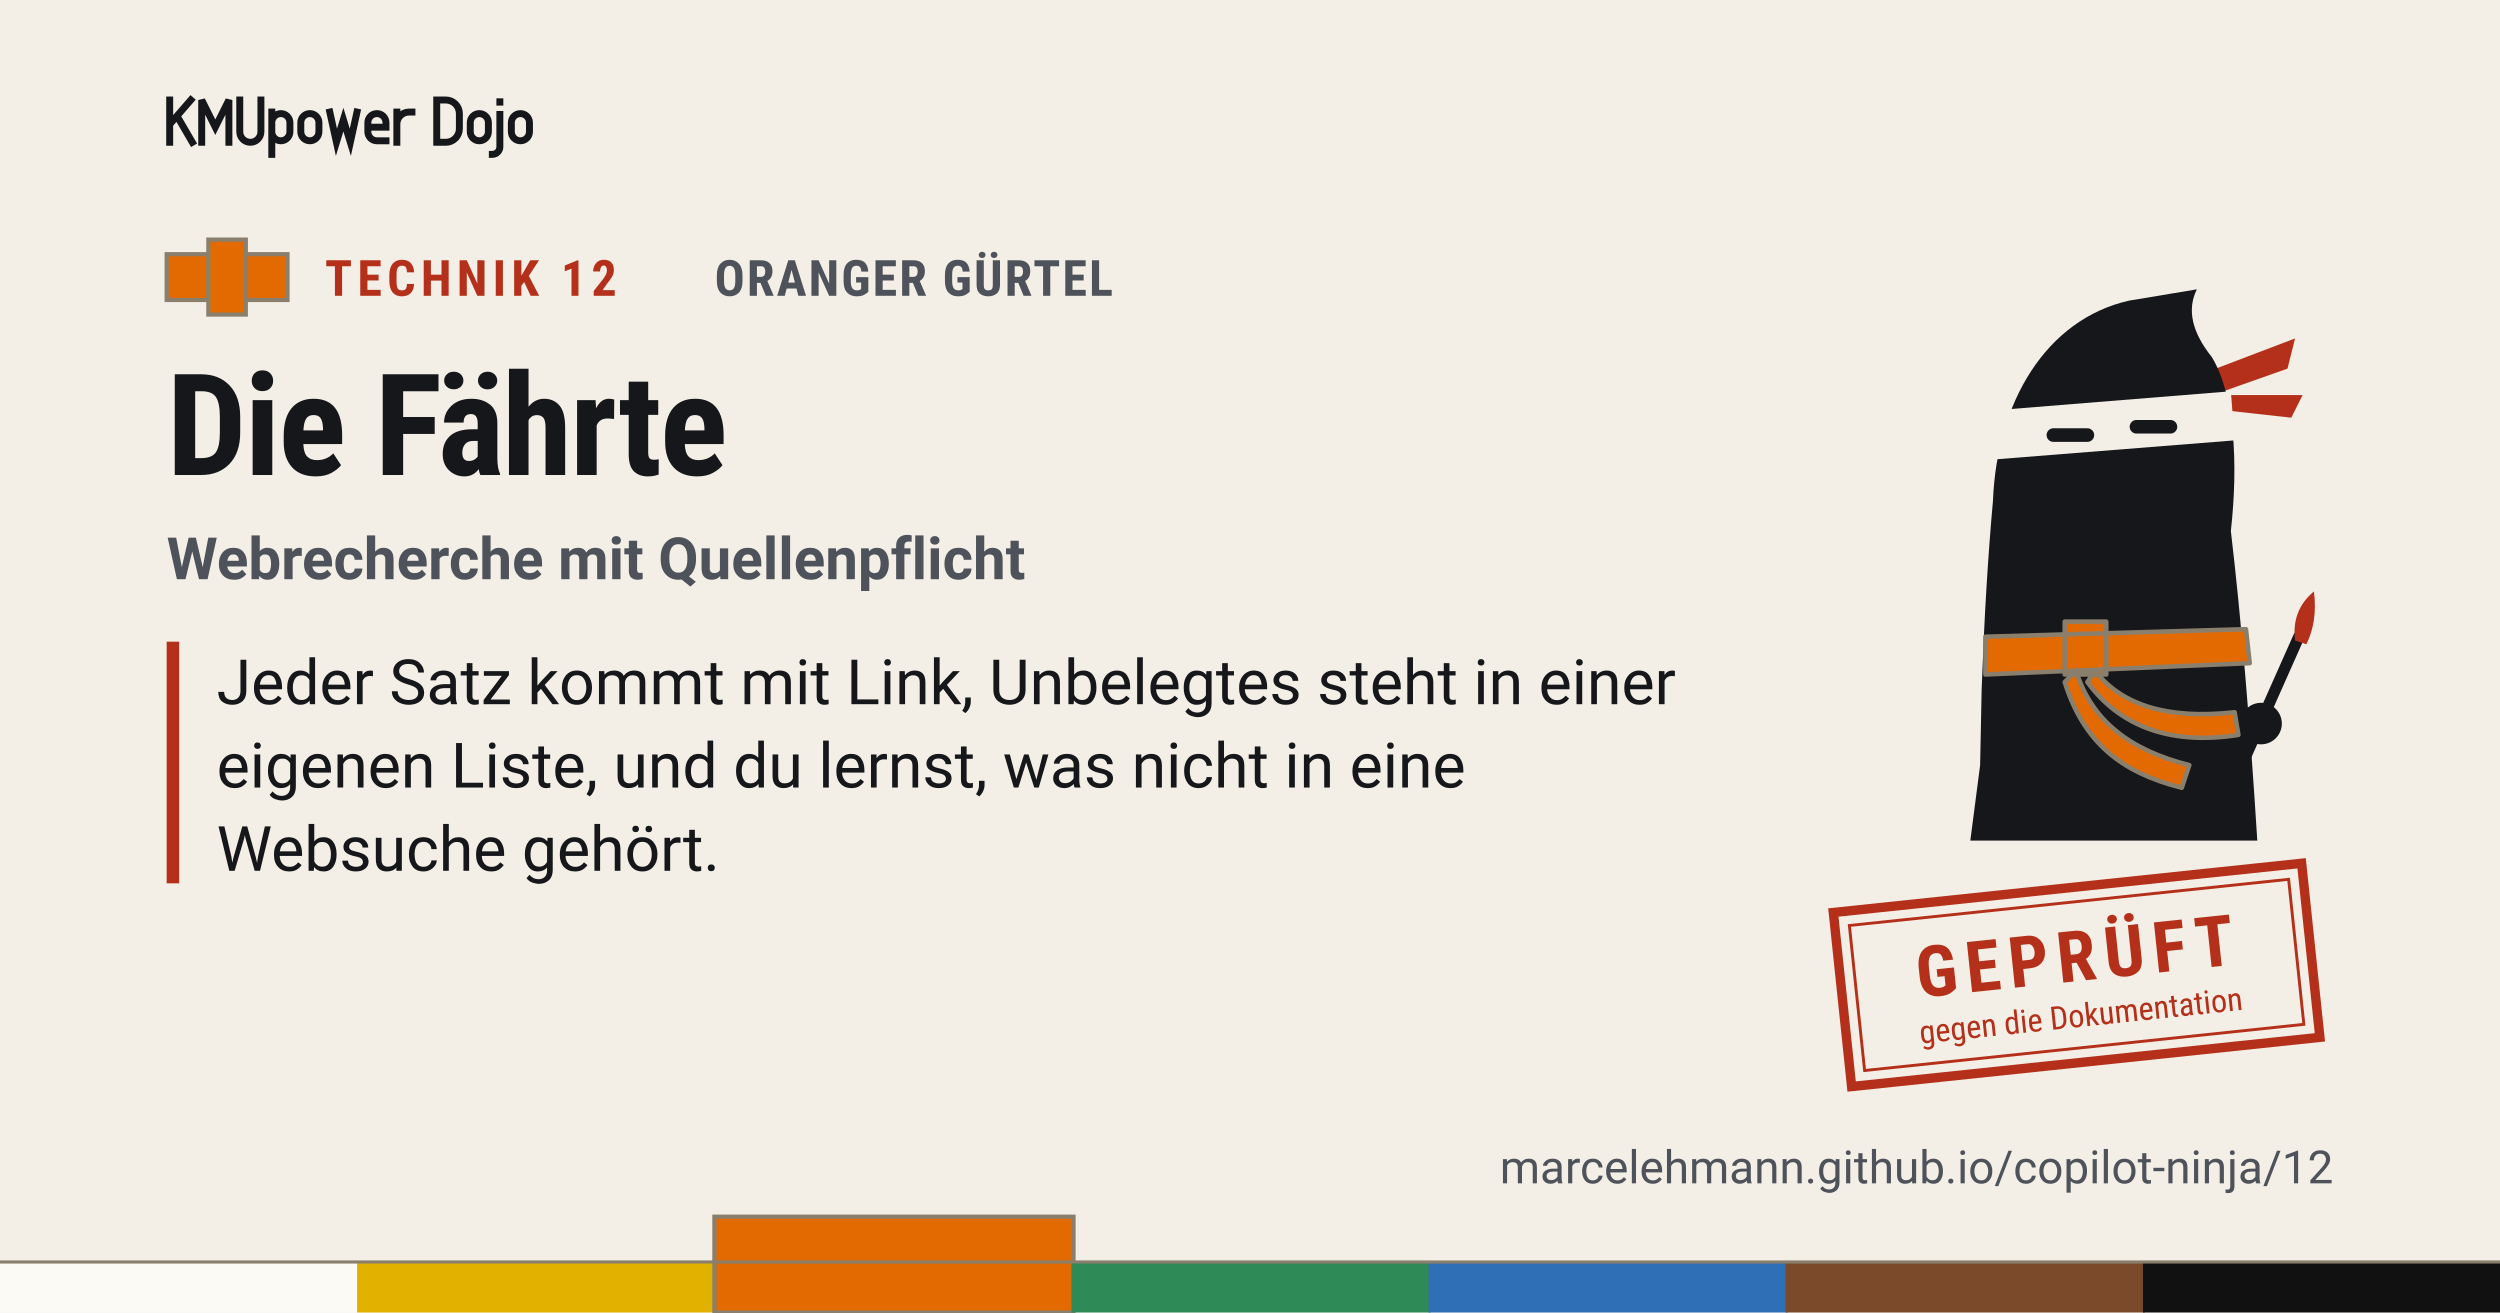
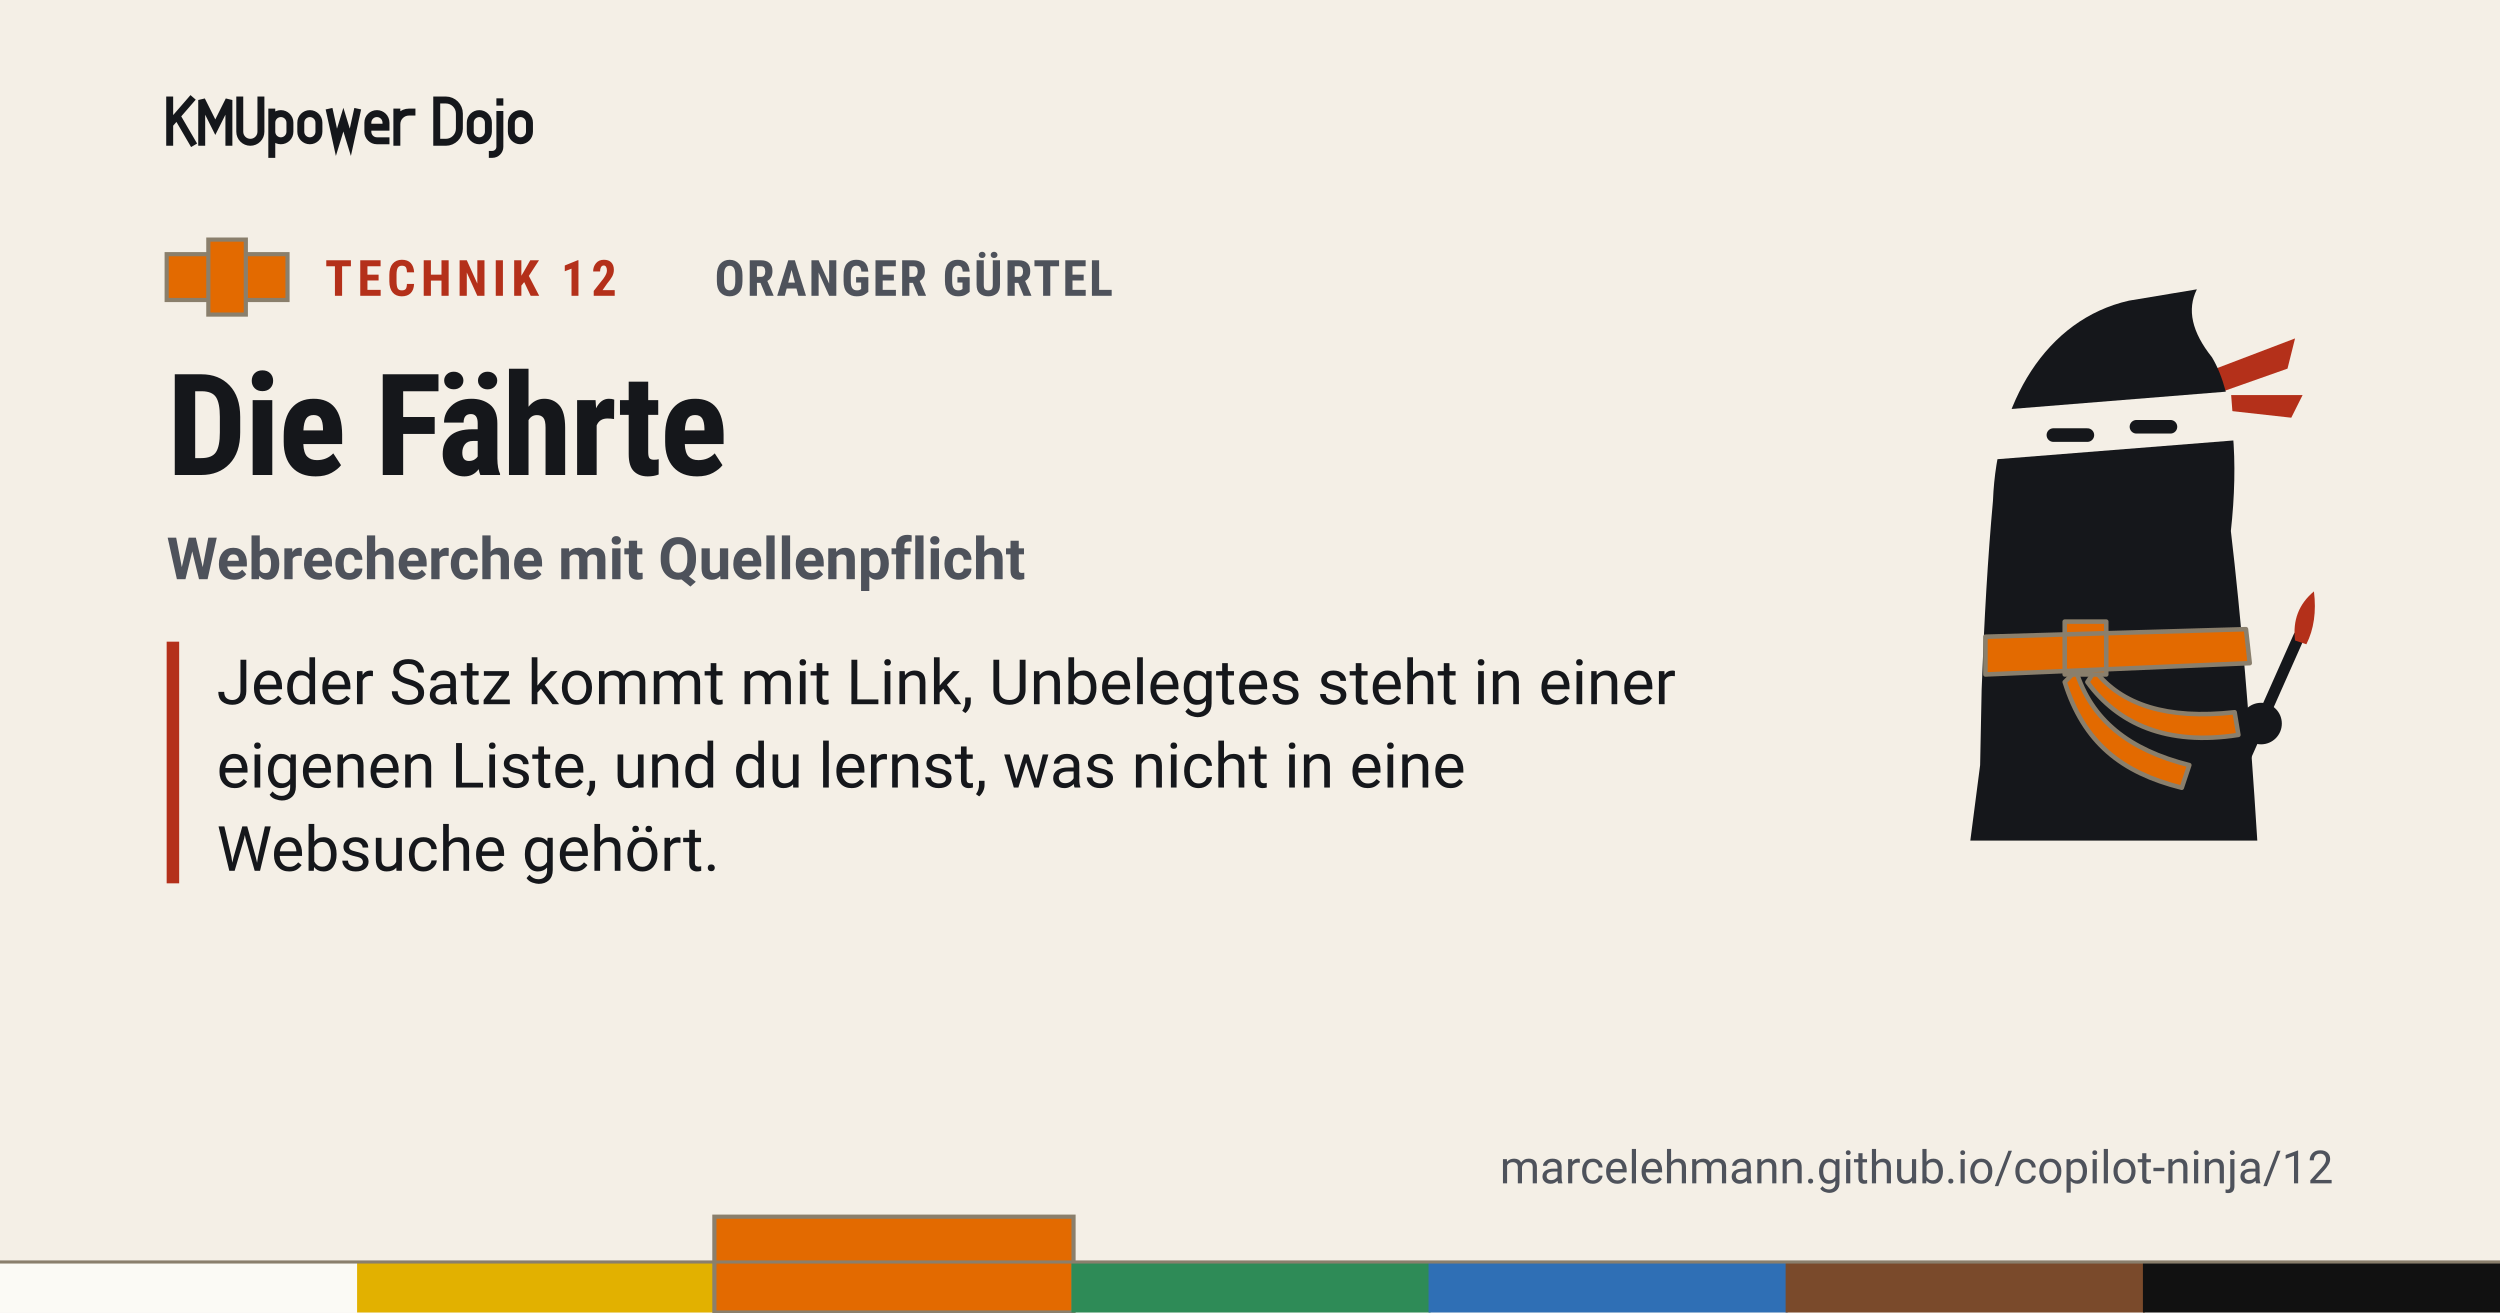
<svg xmlns="http://www.w3.org/2000/svg" width="1200" height="630" viewBox="0 0 1200 630" role="img" aria-label="Technik 12: Die Fährte. Jeder Satz kommt mit Link, Unbelegtes steht in einer eigenen Liste, und du lernst, was nicht in eine Websuche gehört.">
  <rect width="1200" height="630" fill="#F4EFE6" />
  <g transform="translate(80 48) scale(1.45)" fill="none" stroke="#15171B" stroke-width="2.3" stroke-linecap="square">
    <path d="M1 0V14M8 0L1.5 7.5M3.6 5.6L8.5 14M11.6 14V0L16.1 9L20.6 0V14M24.2 0V10.5A3.5 3.5 0 0 0 31.2 10.5V0M34.8 18V4M34.8 7.5A3 3 0 0 1 40.8 7.5V10.5A3 3 0 0 1 34.8 10.5M44.4 7.5A3 3 0 0 1 50.4 7.5V10.5A3 3 0 0 1 44.4 10.5ZM54 4L56.2 14L58.5 6.5L60.8 14L63 4M66.8 9H72.6V7.5A3 3 0 0 0 66.6 7.5V10.5A3 3 0 0 0 69.6 13.5H72.6M76.2 14V4M76.2 8A4 4 0 0 1 80.2 4H81.2M89.4 0H92.4A4.5 4.5 0 0 1 96.9 4.5V9.5A4.5 4.5 0 0 1 92.4 14H89.4ZM100.5 7.5A3 3 0 0 1 106.5 7.5V10.5A3 3 0 0 1 100.5 10.5ZM110.3 4.8V15.5A2.5 2.5 0 0 1 107.8 18M110.3 0.6V0.7M114.1 7.5A3 3 0 0 1 120.1 7.5V10.5A3 3 0 0 1 114.1 10.5Z" />
  </g>
  <rect x="80" y="122" width="58" height="22" fill="#E36A00" stroke="#8A7F6C" stroke-width="2" />
  <rect x="100" y="115" width="18" height="36" fill="#E36A00" stroke="#8A7F6C" stroke-width="2" />
  <text x="156" y="142" font-family="Bahnschrift, 'Avenir Next Condensed', 'Roboto Condensed', 'Arial Narrow', sans-serif" font-weight="700" font-size="24" letter-spacing="2.5" fill="#B4301A">TECHNIK 12</text>
  <text x="343" y="142" font-family="Bahnschrift, 'Avenir Next Condensed', 'Roboto Condensed', 'Arial Narrow', sans-serif" font-weight="600" font-size="24" letter-spacing="1" fill="#4E525B">ORANGER GÜRTEL</text>
  <text x="80" y="228" font-size="68" font-family="Bahnschrift, 'Avenir Next Condensed', 'Roboto Condensed', 'Arial Narrow', sans-serif" font-weight="700" fill="#15171B" letter-spacing="-1">Die Fährte</text>
  <text x="80" y="278" font-size="28" font-family="'Segoe UI', system-ui, -apple-system, Roboto, Arial, sans-serif" font-weight="600" fill="#4E525B">Webrecherche mit Quellenpflicht</text>
  <rect x="80" y="308" width="6" height="116" fill="#B4301A" />
  <text x="104" y="338" font-size="30" font-family="'Segoe UI', system-ui, -apple-system, Roboto, Arial, sans-serif" fill="#15171B">Jeder Satz kommt mit Link, Unbelegtes steht in einer</text>
  <text x="104" y="378" font-size="30" font-family="'Segoe UI', system-ui, -apple-system, Roboto, Arial, sans-serif" fill="#15171B">eigenen Liste, und du lernst, was nicht in eine</text>
  <text x="104" y="418" font-size="30" font-family="'Segoe UI', system-ui, -apple-system, Roboto, Arial, sans-serif" fill="#15171B">Websuche gehört.</text>
  <svg x="902" y="128" width="218" height="290" viewBox="0 0 120 160">
    <style>.t-koerper{fill:#15171B}.t-gesicht{fill:#F4EFE6}.t-augen{fill:none;stroke:#15171B;stroke-width:3.6;stroke-linecap:round}.t-band,.t-pinsel-spitze{fill:#B4301A}.t-guertel,.t-guertel-enden{fill:#E36A00;stroke:#8A7F6C;stroke-width:1.2;stroke-linejoin:round}.t-pinsel-stiel{fill:none;stroke:#15171B;stroke-width:3;stroke-linecap:round}.t-hand{fill:#15171B}.t-rolle,.t-strich{display:none}</style>
    <g class="t-figur">
      <path class="t-band" d="M89 27l21-8-2 8-17 6zM90 34h22l-3 6-18-2z" />
      <path class="t-koerper" d="M24 152l2.6-20 .4-20q1-28 3-50c1-26 14-48 36-53l18-3q-4 8 4 18c6 10 7 28 5 46q4 34 7 82z" />
      <path class="t-gesicht" d="M31 38l62-5 1 13-63 5z" />
      <path class="t-augen" d="M46 44.6h9M68 42.4h9" />
      <g class="t-rolle">
        <path class="t-rolle-blatt" d="M30 114h60v18H30z" />
        <path class="t-rolle-zeilen" d="M38 120h40M38 126h28" />
        <path class="t-rolle-enden" d="M25 111h6v24h-6zM89 111h6v24h-6z" />
      </g>
      <path class="t-guertel-enden" d="M52 107c4 13 14 21 30 25l-2 6c-16-4-26-12-31-28zM57 107c7 9 19 13 37 11l1 6c-19 3-32-3-40-14z" />
      <path class="t-guertel" d="M28 98l69-2 1 9-70 3zM49 94h11v14H49z" />
      <g class="t-pinsel">
        <path class="t-pinsel-stiel" d="M95 134l16-36" />
        <path class="t-pinsel-spitze" d="M110 99q-1-8 5-13 1 8-2 14z" />
        <circle class="t-hand" cx="101" cy="121" r="5.5" />
      </g>
      <path class="t-strich" pathLength="1" d="M24 152l2.6-20 .4-20q1-28 3-50c1-26 14-48 36-53l18-3q-4 8 4 18c6 10 7 28 5 46q4 34 7 82z" />
    </g>
  </svg>
-   <g transform="translate(880 438) rotate(-6)">
-     <rect width="226" height="84" fill="#F4EFE6" stroke="#B4301A" stroke-width="4.5" />
-     <rect x="7" y="7" width="212" height="70" fill="none" stroke="#B4301A" stroke-width="1.4" />
-     <text x="113" y="45" text-anchor="middle" font-family="Bahnschrift, 'Avenir Next Condensed', 'Roboto Condensed', 'Arial Narrow', sans-serif" font-weight="700" font-size="34" letter-spacing="4" fill="#B4301A">GEPRÜFT</text>
-     <text x="113" y="67" text-anchor="middle" font-family="Bahnschrift, 'Avenir Next Condensed', 'Roboto Condensed', 'Arial Narrow', sans-serif" font-size="15.5" fill="#B4301A">gegen die Dokumentation</text>
-   </g>
  <text x="1120" y="568" text-anchor="end" font-family="'Segoe UI', system-ui, -apple-system, Roboto, Arial, sans-serif" font-size="22" fill="#4E525B">marcelehmann.github.io/copilot-ninja/12</text>
  <rect x="0.0" y="606" width="172.4" height="24" fill="#FBFAF5" />
  <rect x="171.4" y="606" width="172.4" height="24" fill="#E2B100" />
  <rect x="342.9" y="584" width="172.4" height="46" fill="#E36A00" stroke="#8A7F6C" stroke-width="2" />
  <rect x="514.3" y="606" width="172.4" height="24" fill="#2E8B57" />
  <rect x="685.7" y="606" width="172.4" height="24" fill="#2F6FB5" />
  <rect x="857.1" y="606" width="172.4" height="24" fill="#7A4A2B" />
  <rect x="1028.6" y="606" width="172.4" height="24" fill="#111111" />
  <rect x="0" y="605" width="1200" height="1.5" fill="#8A7F6C" />
</svg>
